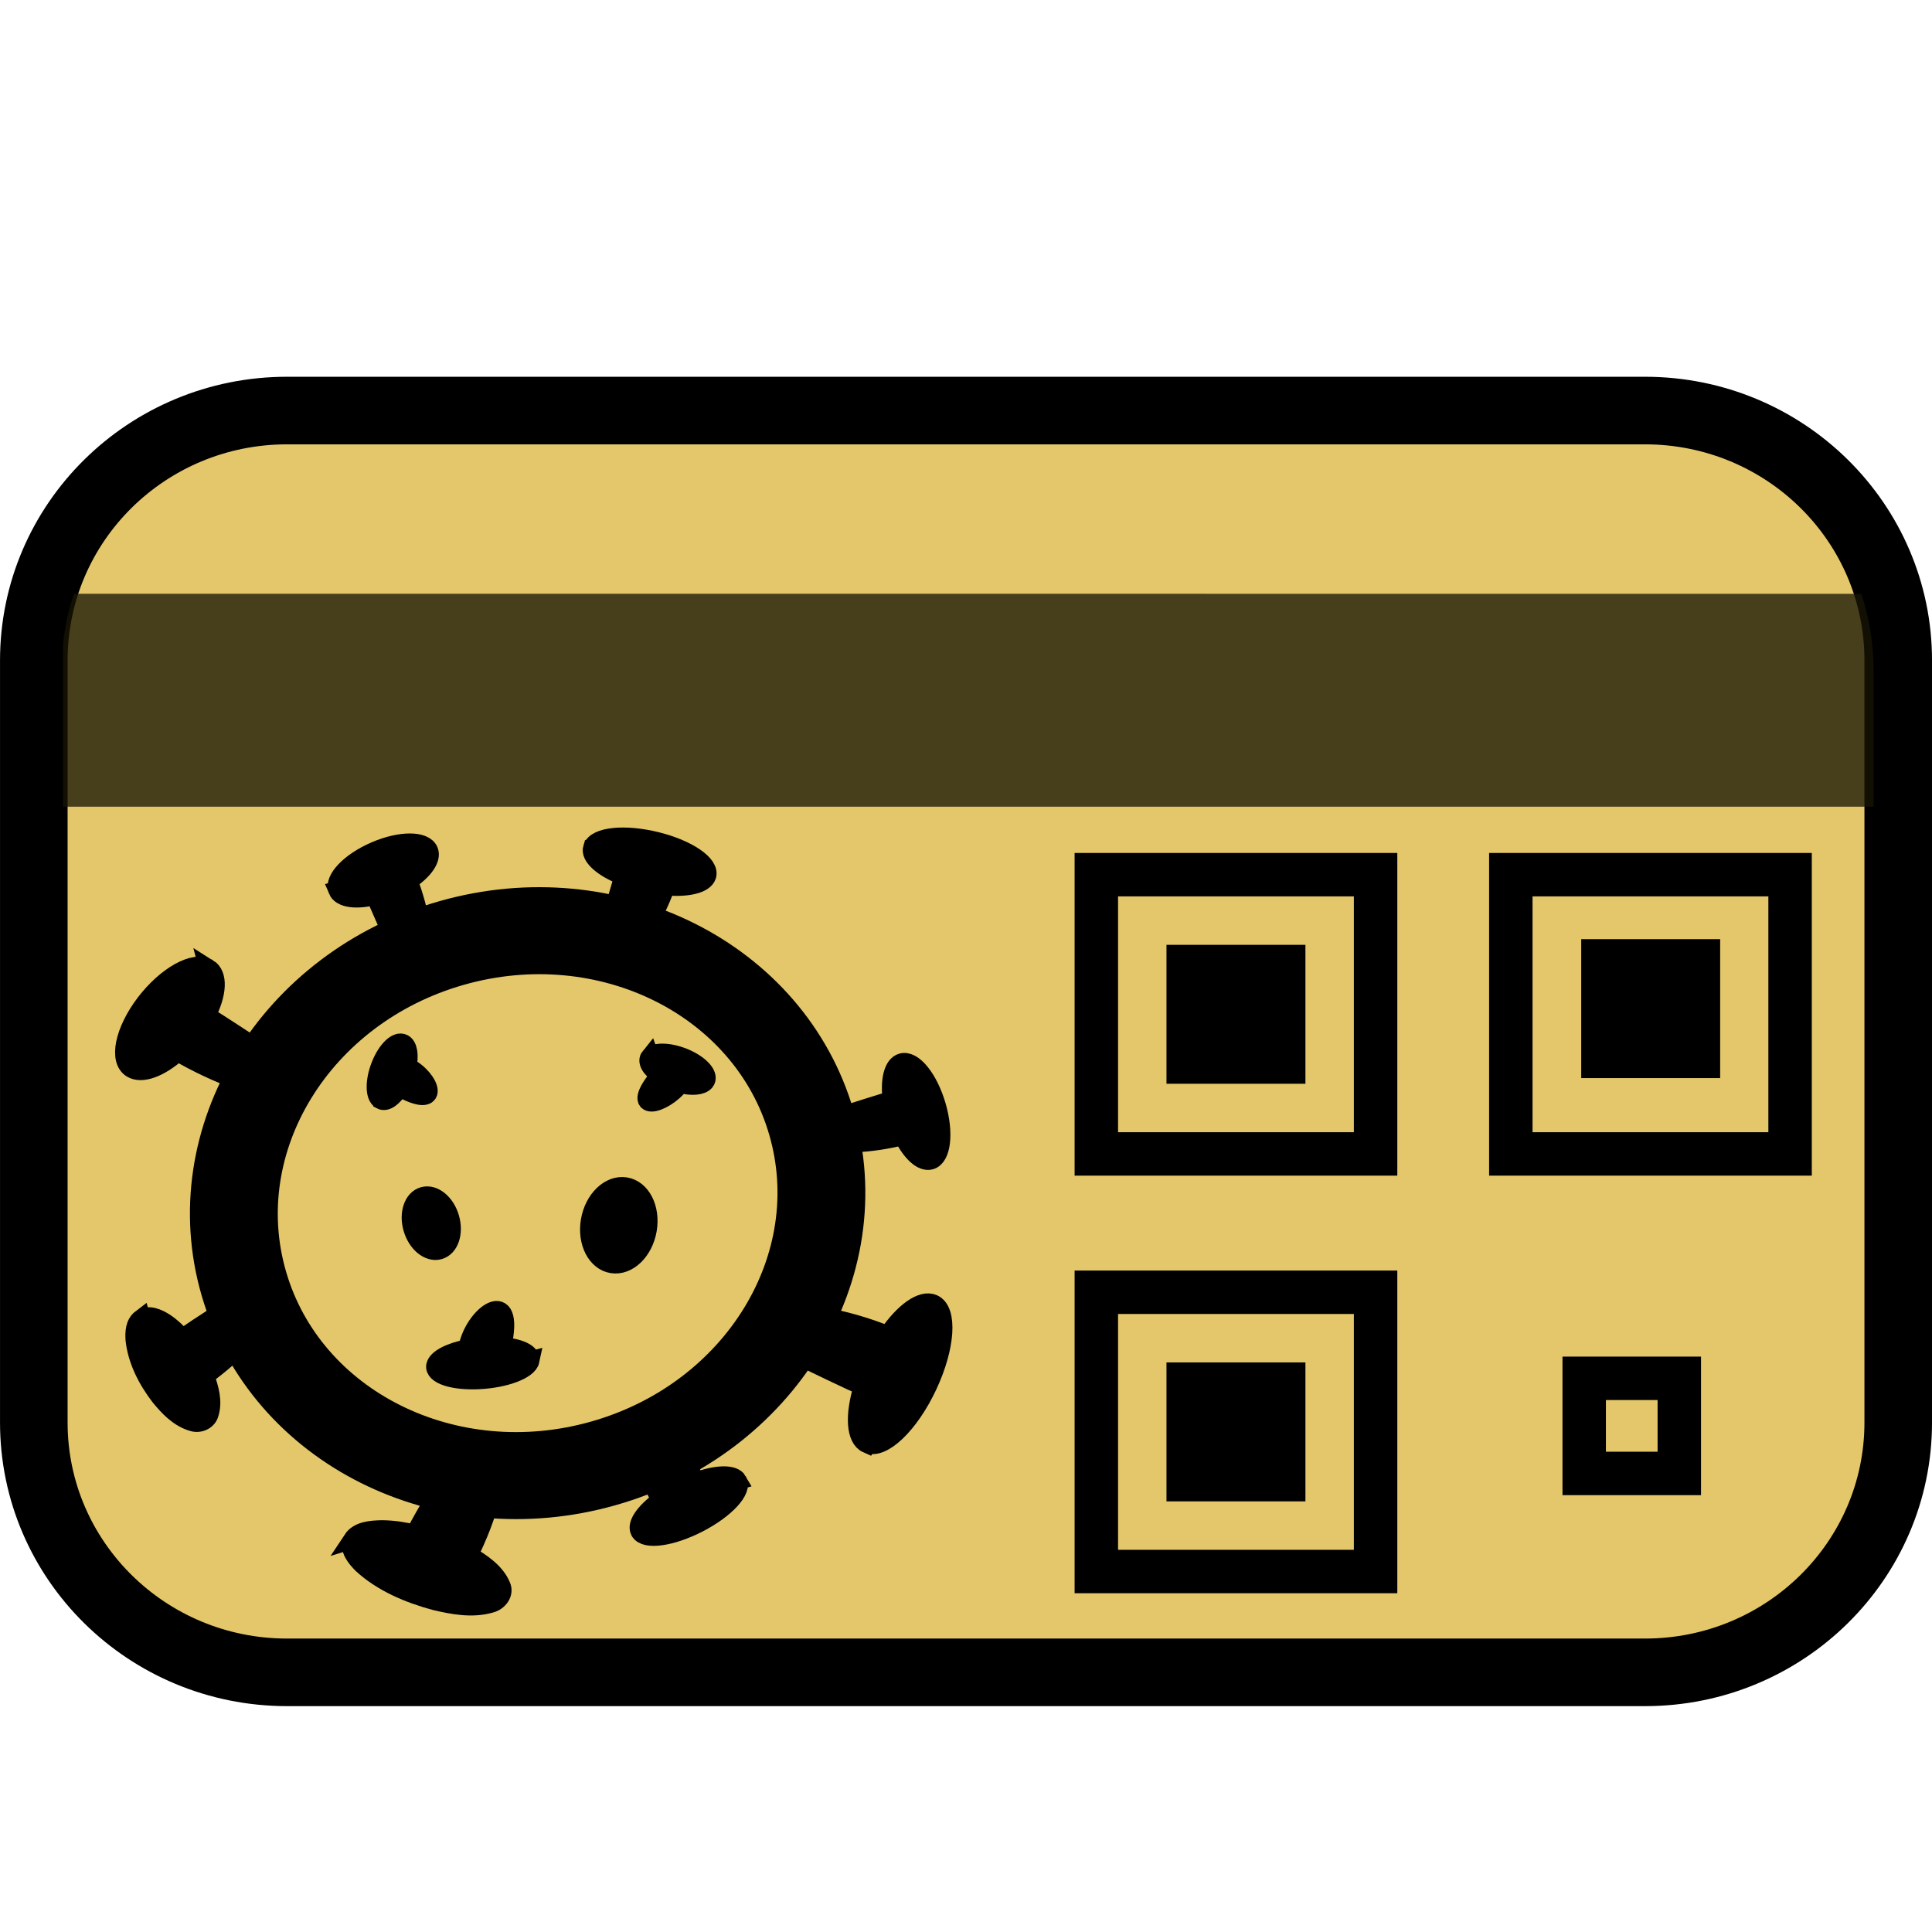
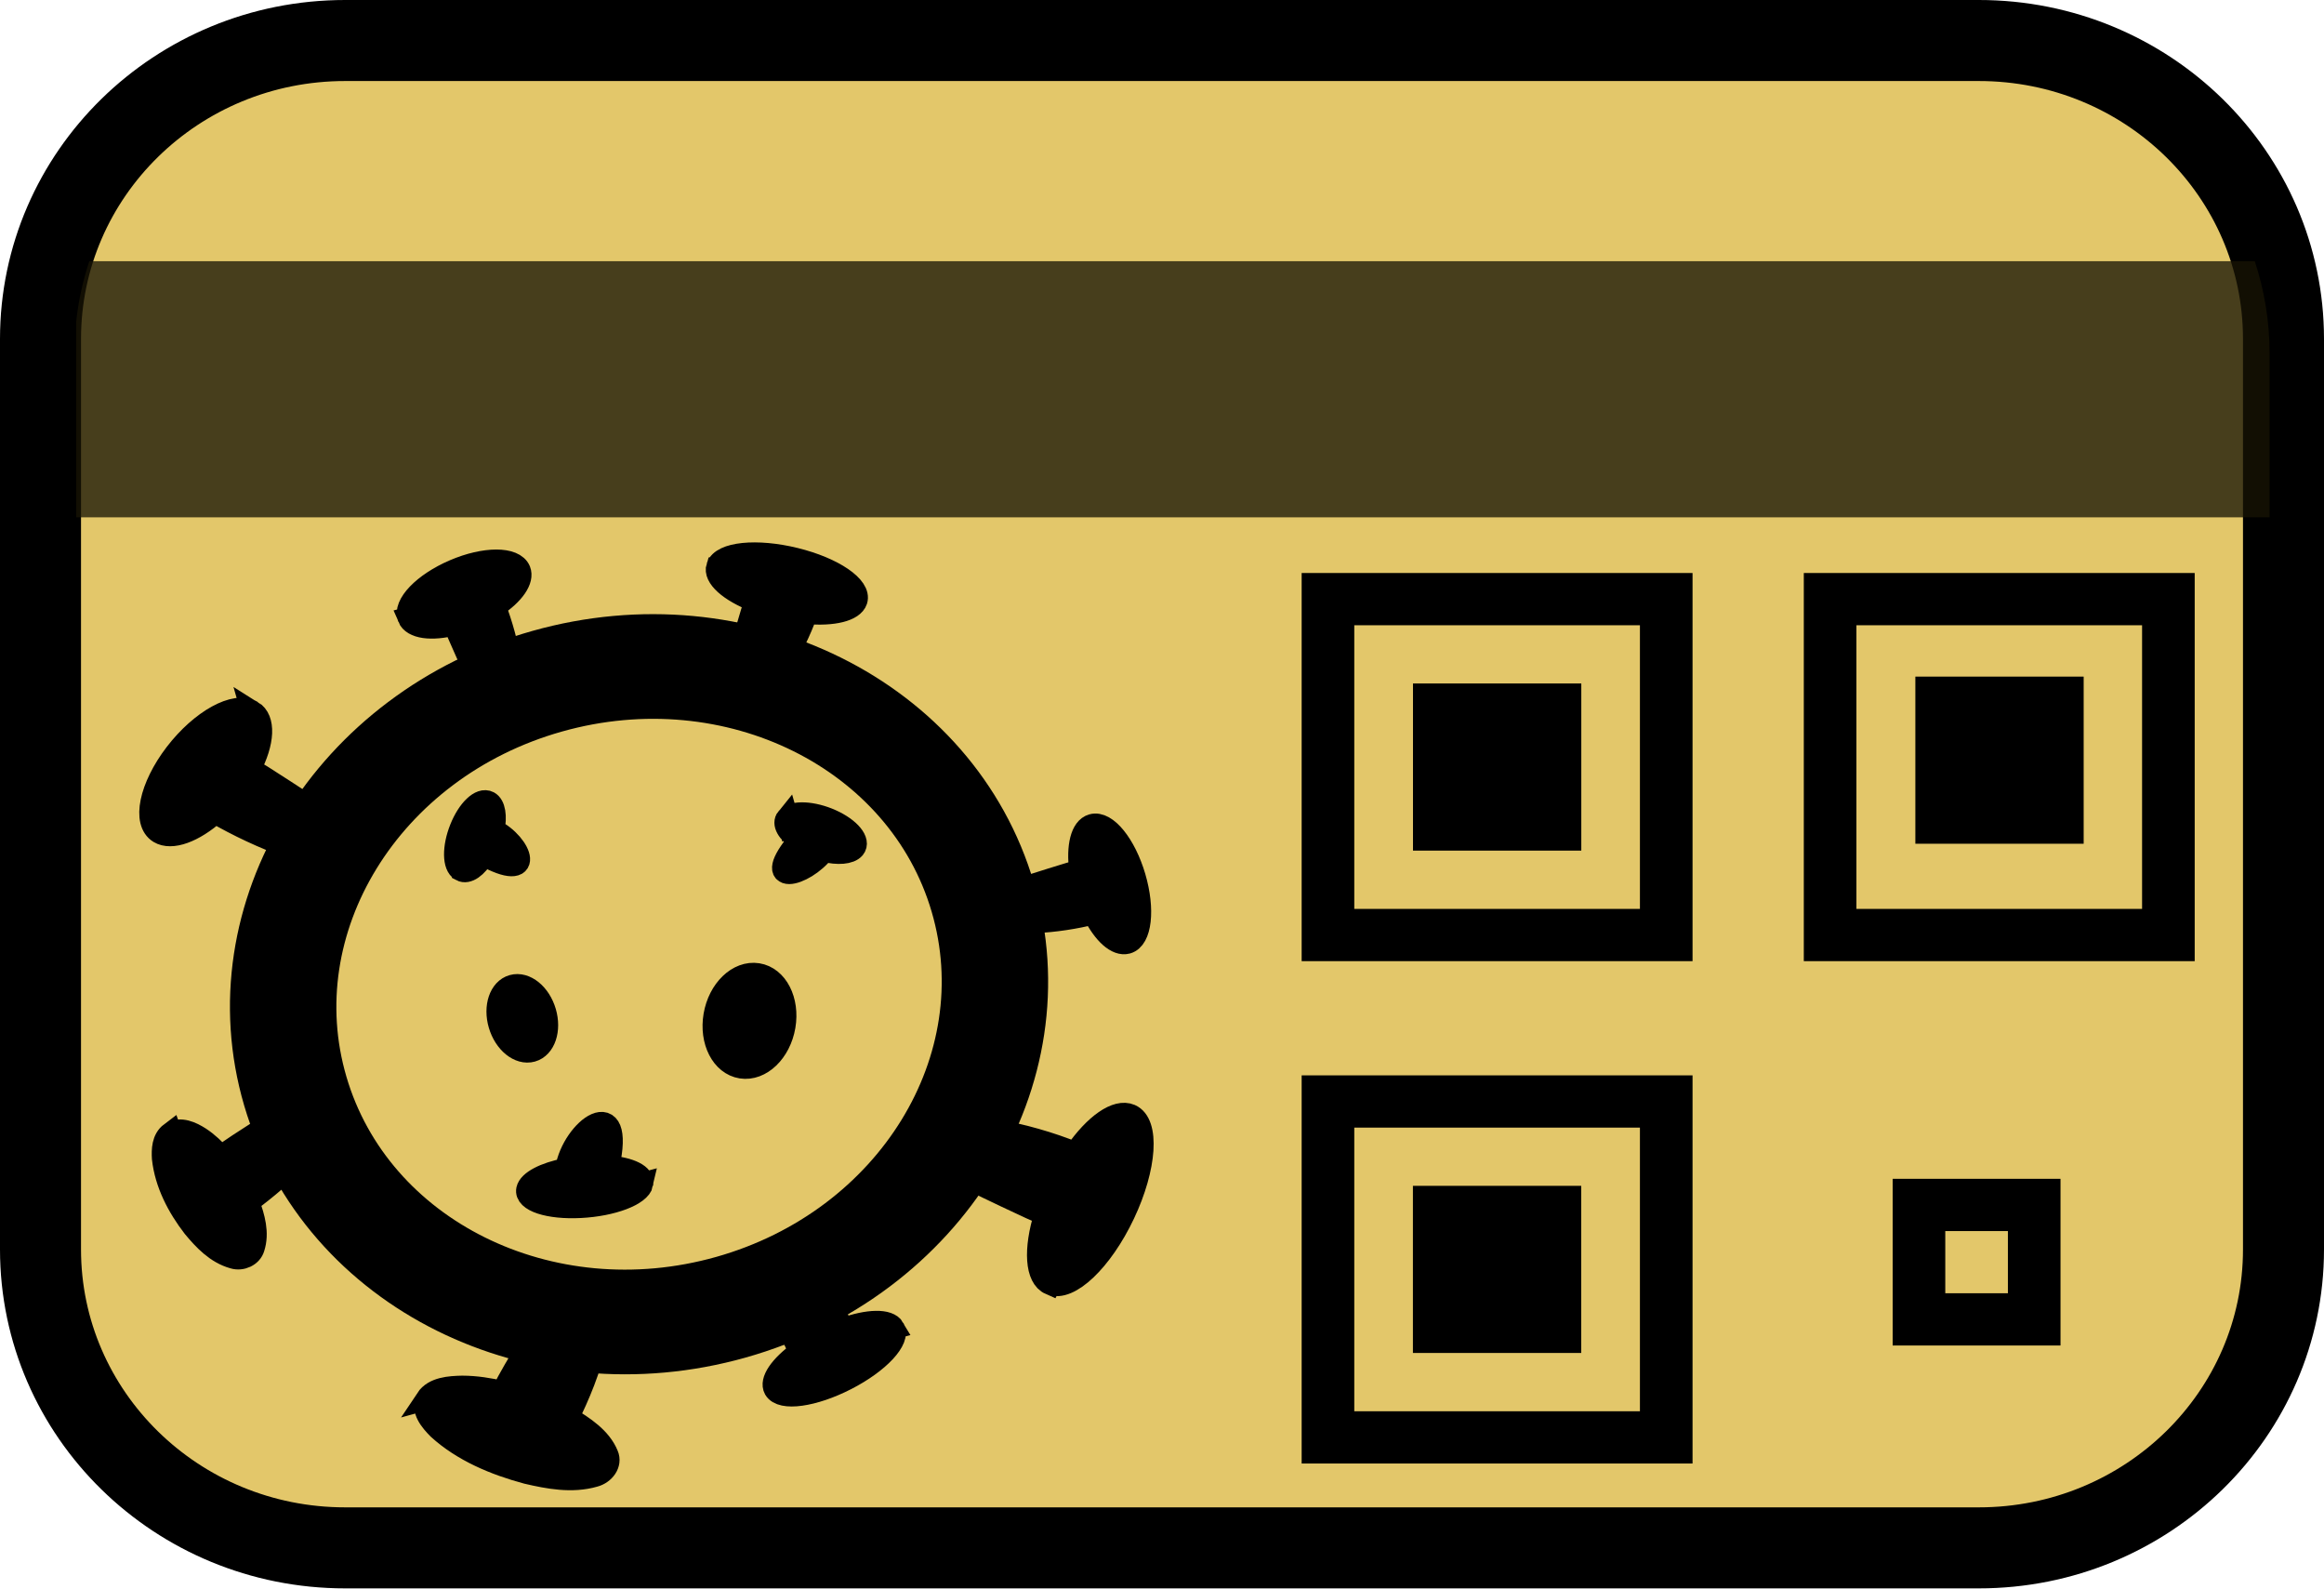
- <svg xmlns="http://www.w3.org/2000/svg" height="48" viewBox="0 0 48 48" width="48">
-   <rect fill="#dbb63d" fill-opacity=".762" height="31.349" rx="6.292" ry="6.207" stroke="#000" stroke-width="1.679" width="46.321" x=".84" y="10.2" />
-   <path d="m1.835 14.752c-.131.401-.224.818-.27 1.251v4.039h44.984v-3.388c0-.665-.108-1.303-.304-1.901z" fill="#181405" fill-opacity=".762" />
-   <g stroke="#000" transform="matrix(1.103546 -.3134462 .3188951 1.093809 -10.99358 2.137289)">
-     <ellipse cx="13.399" cy="29.214" fill="none" rx="6.388" ry="5.91" stroke-width="1.9" />
-     <g stroke-width=".4">
-       <path d="m22.032 28.492c-.195 0-.368.295-.434.737-.118-.016-.969.023-1.094.02-.661-.014-.476.117-.484.353-.006.236.926.424 1.589.438.135.003-.128.013 0 0 .072.41.239.677.424.678.255 0.0.461-.497.461-1.112 0-.615-.207-1.114-.461-1.114z" />
-       <path d="m16.085 36.289c-.042-.176-.39-.27-.869-.234-.009-.111-.233-.873-.257-.986-.128-.602-.226-.406-.476-.363-.25.045-.247.929-.119 1.533.026.123-.042-.113 0 0-.416.154-.661.362-.623.53.055.231.623.31 1.27.178.648-.132 1.129-.427 1.073-.658z" />
-       <path d="m16.899 22.142c-.111.166.082.484.483.793-.084.092-.533.841-.607.946-.393.557-.156.474.073.616.231.141.952-.548 1.346-1.107.081-.114-.06.117 0 0 .449.173.81.184.917.027.146-.217-.23-.679-.84-1.031-.611-.353-1.225-.462-1.371-.244z" />
-       <path d="m11.343 21.517c.021.194.322.331.754.34-.003.12.124.966.135 1.09.056.663.163.461.39.439.228-.024.31-.979.254-1.643-.011-.136.026.126 0 0 .387-.124.625-.325.607-.509-.027-.254-.527-.398-1.117-.32-.591.078-1.049.348-1.022.603z" />
-       <path d="m8.183 22.379c.178.198.046.593-.331.989.124.109.866 1.002.983 1.127.62.662.32.571.095.755-.228.182-1.268-.625-1.89-1.289-.127-.135.104.14 0 0-.472.232-.889.261-1.059.074-.234-.259.07-.839.677-1.296.609-.457 1.292-.618 1.525-.359z" />
-       <path d="m10.973 26.18c.087.086.272.022.462-.159.753.765.711-.006.291-.39-.059-.061.062.05 0 0 .118-.227.141-.427.059-.509-.113-.112-.387.033-.611.325-.225.292-.315.62-.201.732z" />
+ <svg xmlns="http://www.w3.org/2000/svg" height="205" viewBox="0 0 300 205" width="300">
+   <g transform="translate(.000012 -9.360206)">
+     <rect fill="#dbb63d" fill-opacity=".762" height="194.542" rx="39.328" ry="38.519" stroke="#000" stroke-width="10.458" width="289.542" x="5.229" y="14.589" />
+     <path d="m11.53 43.07c-.825 2.503-1.409 5.112-1.697 7.817v25.238h283.141v-21.174c0-4.156-.68-8.143-1.912-11.882z" fill="#181405" fill-opacity=".762" />
+     <g stroke="#000" transform="matrix(6.945984 -1.958678 2.007204 6.835048 -69.21524 -35.75588)">
+       <ellipse cx="13.399" cy="29.214" fill="none" rx="6.388" ry="5.91" stroke-width="1.9" />
+       <g stroke-width=".4">
+         <path d="m22.032 28.492c-.195 0-.368.295-.434.737-.118-.016-.969.023-1.094.02-.661-.014-.476.117-.484.353-.006.236.926.424 1.589.438.135.003-.128.013 0 0 .072.41.239.677.424.678.255 0.0.461-.497.461-1.112 0-.615-.207-1.114-.461-1.114z" />
+         <path d="m16.085 36.289c-.042-.176-.39-.27-.869-.234-.009-.111-.233-.873-.257-.986-.128-.602-.226-.406-.476-.363-.25.045-.247.929-.119 1.533.026.123-.042-.113 0 0-.416.154-.661.362-.623.53.055.231.623.31 1.27.178.648-.132 1.129-.427 1.073-.658z" />
+         <path d="m16.899 22.142c-.111.166.082.484.483.793-.084.092-.533.841-.607.946-.393.557-.156.474.073.616.231.141.952-.548 1.346-1.107.081-.114-.06.117 0 0 .449.173.81.184.917.027.146-.217-.23-.679-.84-1.031-.611-.353-1.225-.462-1.371-.244z" />
+         <path d="m11.343 21.517c.021.194.322.331.754.34-.003.12.124.966.135 1.09.056.663.163.461.39.439.228-.024.31-.979.254-1.643-.011-.136.026.126 0 0 .387-.124.625-.325.607-.509-.027-.254-.527-.398-1.117-.32-.591.078-1.049.348-1.022.603z" />
+         <path d="m8.183 22.379c.178.198.046.593-.331.989.124.109.866 1.002.983 1.127.62.662.32.571.095.755-.228.182-1.268-.625-1.89-1.289-.127-.135.104.14 0 0-.472.232-.889.261-1.059.074-.234-.259.07-.839.677-1.296.609-.457 1.292-.618 1.525-.359z" />
+         <path d="m10.973 26.18c.087.086.272.022.462-.159.753.765.711-.006.291-.39-.059-.061.062.05 0 0 .118-.227.141-.427.059-.509-.113-.112-.387.033-.611.325-.225.292-.315.62-.201.732z" />
+       </g>
+       <path d="m12.497 32.532c.074-.141-.124-.328-.495-.468.676-1.237-.416-.83-.732-.16-.054.098.037-.096 0 0-.396-.033-.699.033-.771.167-.098.185.27.438.822.565.552.128 1.079.081 1.177-.104z" stroke-width=".4" />
+       <path d="m16.83 26.871c-.104.073-.065.251.097.445-.927.631-.104.662.368.307.074-.05-.063.053 0 0 .222.13.431.17.53.102.136-.095.024-.363-.25-.599-.275-.236-.609-.35-.745-.254z" stroke-width=".4" />
+       <ellipse cx="11.274" cy="29.06" rx=".422" ry=".616" stroke-width=".4" />
+       <ellipse cx="26.76" cy="20.941" rx=".629" ry=".86" stroke-width=".4" transform="matrix(.9056301 .4240686 -.4333211 .9012396 0 0)" />
+       <path d="m18.998 36.289c-.211-.177-.105-.673.266-1.239-.144-.09-1.028-.907-1.165-1.018-.731-.585-.399-.567-.172-.845.23-.277 1.426.355 2.159.942.15.12-.126-.132 0 0 .488-.405.935-.559 1.136-.392.276.231.003.989-.611 1.694-.614.705-1.336 1.089-1.612.857z" stroke-width=".4" />
+       <path d="m7.716 35.227c.182-.157.457-.095.672-.039.234.068.455.172.664.29.399-.433.857-.815 1.264-1.241.123-.102.255-.271.44-.241.144.089.291.211.374.35.032.25-.105.486-.216.706-.244.444-.56.853-.907 1.232.034-.021.116-.111.035-.042.223.244.458.518.491.848.022.176-.154.31-.333.305-.413.002-.792-.19-1.135-.383-.514-.312-.993-.704-1.296-1.205-.092-.172-.201-.408-.051-.58z" stroke-width=".4" />
+       <path d="m4.666 29.332c.192-.056.358.095.469.223.112.132.197.283.268.437.483-.181.988-.306 1.474-.479.126-.03.278-.104.402-.035.066.118.084.275.07.404-.114.203-.332.331-.528.461-.382.237-.797.429-1.222.589.08-.002.094-.061.047.004.016.271.017.566-.143.805-.079.127-.267.157-.393.073-.27-.168-.413-.458-.53-.73-.165-.428-.256-.895-.177-1.348.035-.153.092-.338.263-.405z" stroke-width=".4" />
    </g>
-     <path d="m12.497 32.532c.074-.141-.124-.328-.495-.468.676-1.237-.416-.83-.732-.16-.054.098.037-.096 0 0-.396-.033-.699.033-.771.167-.098.185.27.438.822.565.552.128 1.079.081 1.177-.104z" stroke-width=".4" />
-     <path d="m16.83 26.871c-.104.073-.065.251.097.445-.927.631-.104.662.368.307.074-.05-.063.053 0 0 .222.13.431.17.53.102.136-.095.024-.363-.25-.599-.275-.236-.609-.35-.745-.254z" stroke-width=".4" />
-     <ellipse cx="11.274" cy="29.06" rx=".422" ry=".616" stroke-width=".4" />
-     <ellipse cx="26.76" cy="20.941" rx=".629" ry=".86" stroke-width=".4" transform="matrix(.9056301 .4240686 -.4333211 .9012396 0 0)" />
-     <path d="m18.998 36.289c-.211-.177-.105-.673.266-1.239-.144-.09-1.028-.907-1.165-1.018-.731-.585-.399-.567-.172-.845.23-.277 1.426.355 2.159.942.15.12-.126-.132 0 0 .488-.405.935-.559 1.136-.392.276.231.003.989-.611 1.694-.614.705-1.336 1.089-1.612.857z" stroke-width=".4" />
-     <path d="m7.716 35.227c.182-.157.457-.095.672-.039.234.068.455.172.664.29.399-.433.857-.815 1.264-1.241.123-.102.255-.271.44-.241.144.089.291.211.374.35.032.25-.105.486-.216.706-.244.444-.56.853-.907 1.232.034-.021.116-.111.035-.042.223.244.458.518.491.848.022.176-.154.31-.333.305-.413.002-.792-.19-1.135-.383-.514-.312-.993-.704-1.296-1.205-.092-.172-.201-.408-.051-.58z" stroke-width=".4" />
-     <path d="m4.666 29.332c.192-.056.358.095.469.223.112.132.197.283.268.437.483-.181.988-.306 1.474-.479.126-.03.278-.104.402-.035.066.118.084.275.07.404-.114.203-.332.331-.528.461-.382.237-.797.429-1.222.589.08-.002.094-.061.047.004.016.271.017.566-.143.805-.079.127-.267.157-.393.073-.27-.168-.413-.458-.53-.73-.165-.428-.256-.895-.177-1.348.035-.153.092-.338.263-.405z" stroke-width=".4" />
+     <g transform="matrix(9.703778 0 0 9.633792 -130.8485 -134.5162)">
+       <path d="m31.15 22.961h4.5v4.5h-4.5z" fill="none" stroke="#000" stroke-width=".7" />
+       <path d="m32.281 24.091h2.239v2.239h-2.239z" />
+       <path d="m37.83 22.961h4.5v4.5h-4.5z" fill="none" stroke="#000" stroke-width=".7" />
+       <path d="m38.964 23.999h2.239v2.239h-2.239z" />
+       <path d="m31.15 29.691h4.5v4.5h-4.5z" fill="none" stroke="#000" stroke-width=".7" />
+       <path d="m32.28 30.821h2.239v2.239h-2.239z" />
+       <path d="m39.012 31.077h1.533v1.533h-1.533z" fill="none" stroke="#000" stroke-width=".7" />
+     </g>
  </g>
-   <path d="m27.238 21.731h6.938v6.938h-6.938z" fill="none" stroke="#000" stroke-width="1.079" />
-   <path d="m28.981 23.474h3.452v3.452h-3.452z" />
-   <path d="m37.536 21.731h6.938v6.938h-6.938z" fill="none" stroke="#000" stroke-width="1.079" />
-   <path d="m39.285 23.333h3.452v3.452h-3.452z" />
-   <path d="m27.238 32.106h6.938v6.938h-6.938z" fill="none" stroke="#000" stroke-width="1.079" />
-   <path d="m28.981 33.849h3.452v3.452h-3.452z" />
-   <path d="m39.359 34.244h2.363v2.363h-2.363z" fill="none" stroke="#000" stroke-width="1.079" />
</svg>
